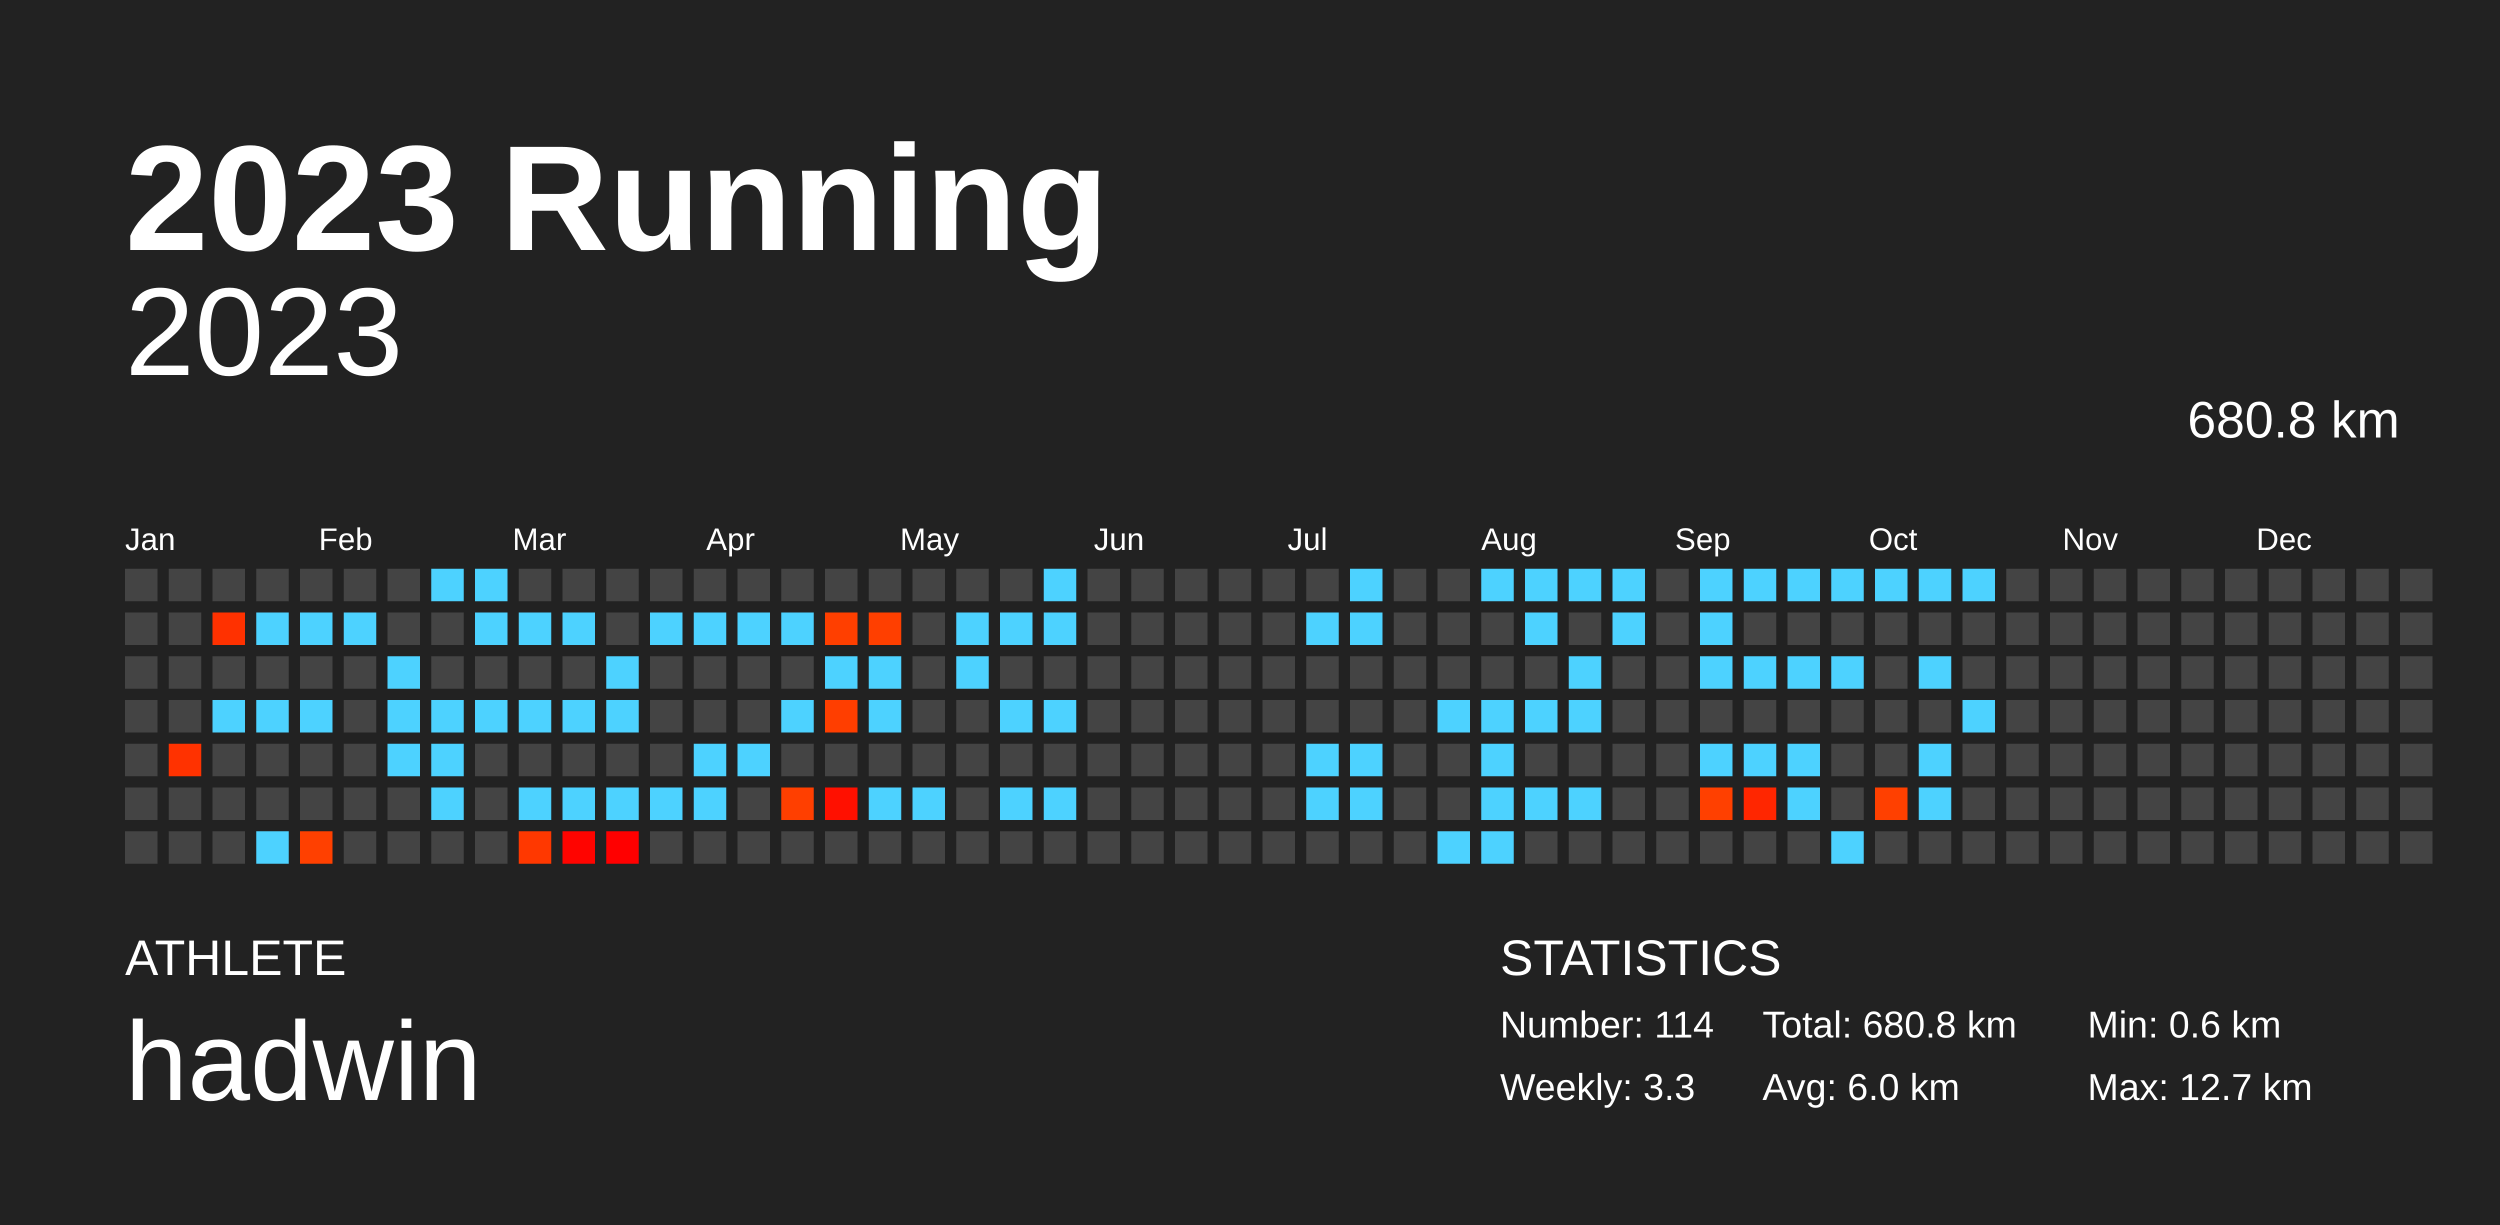
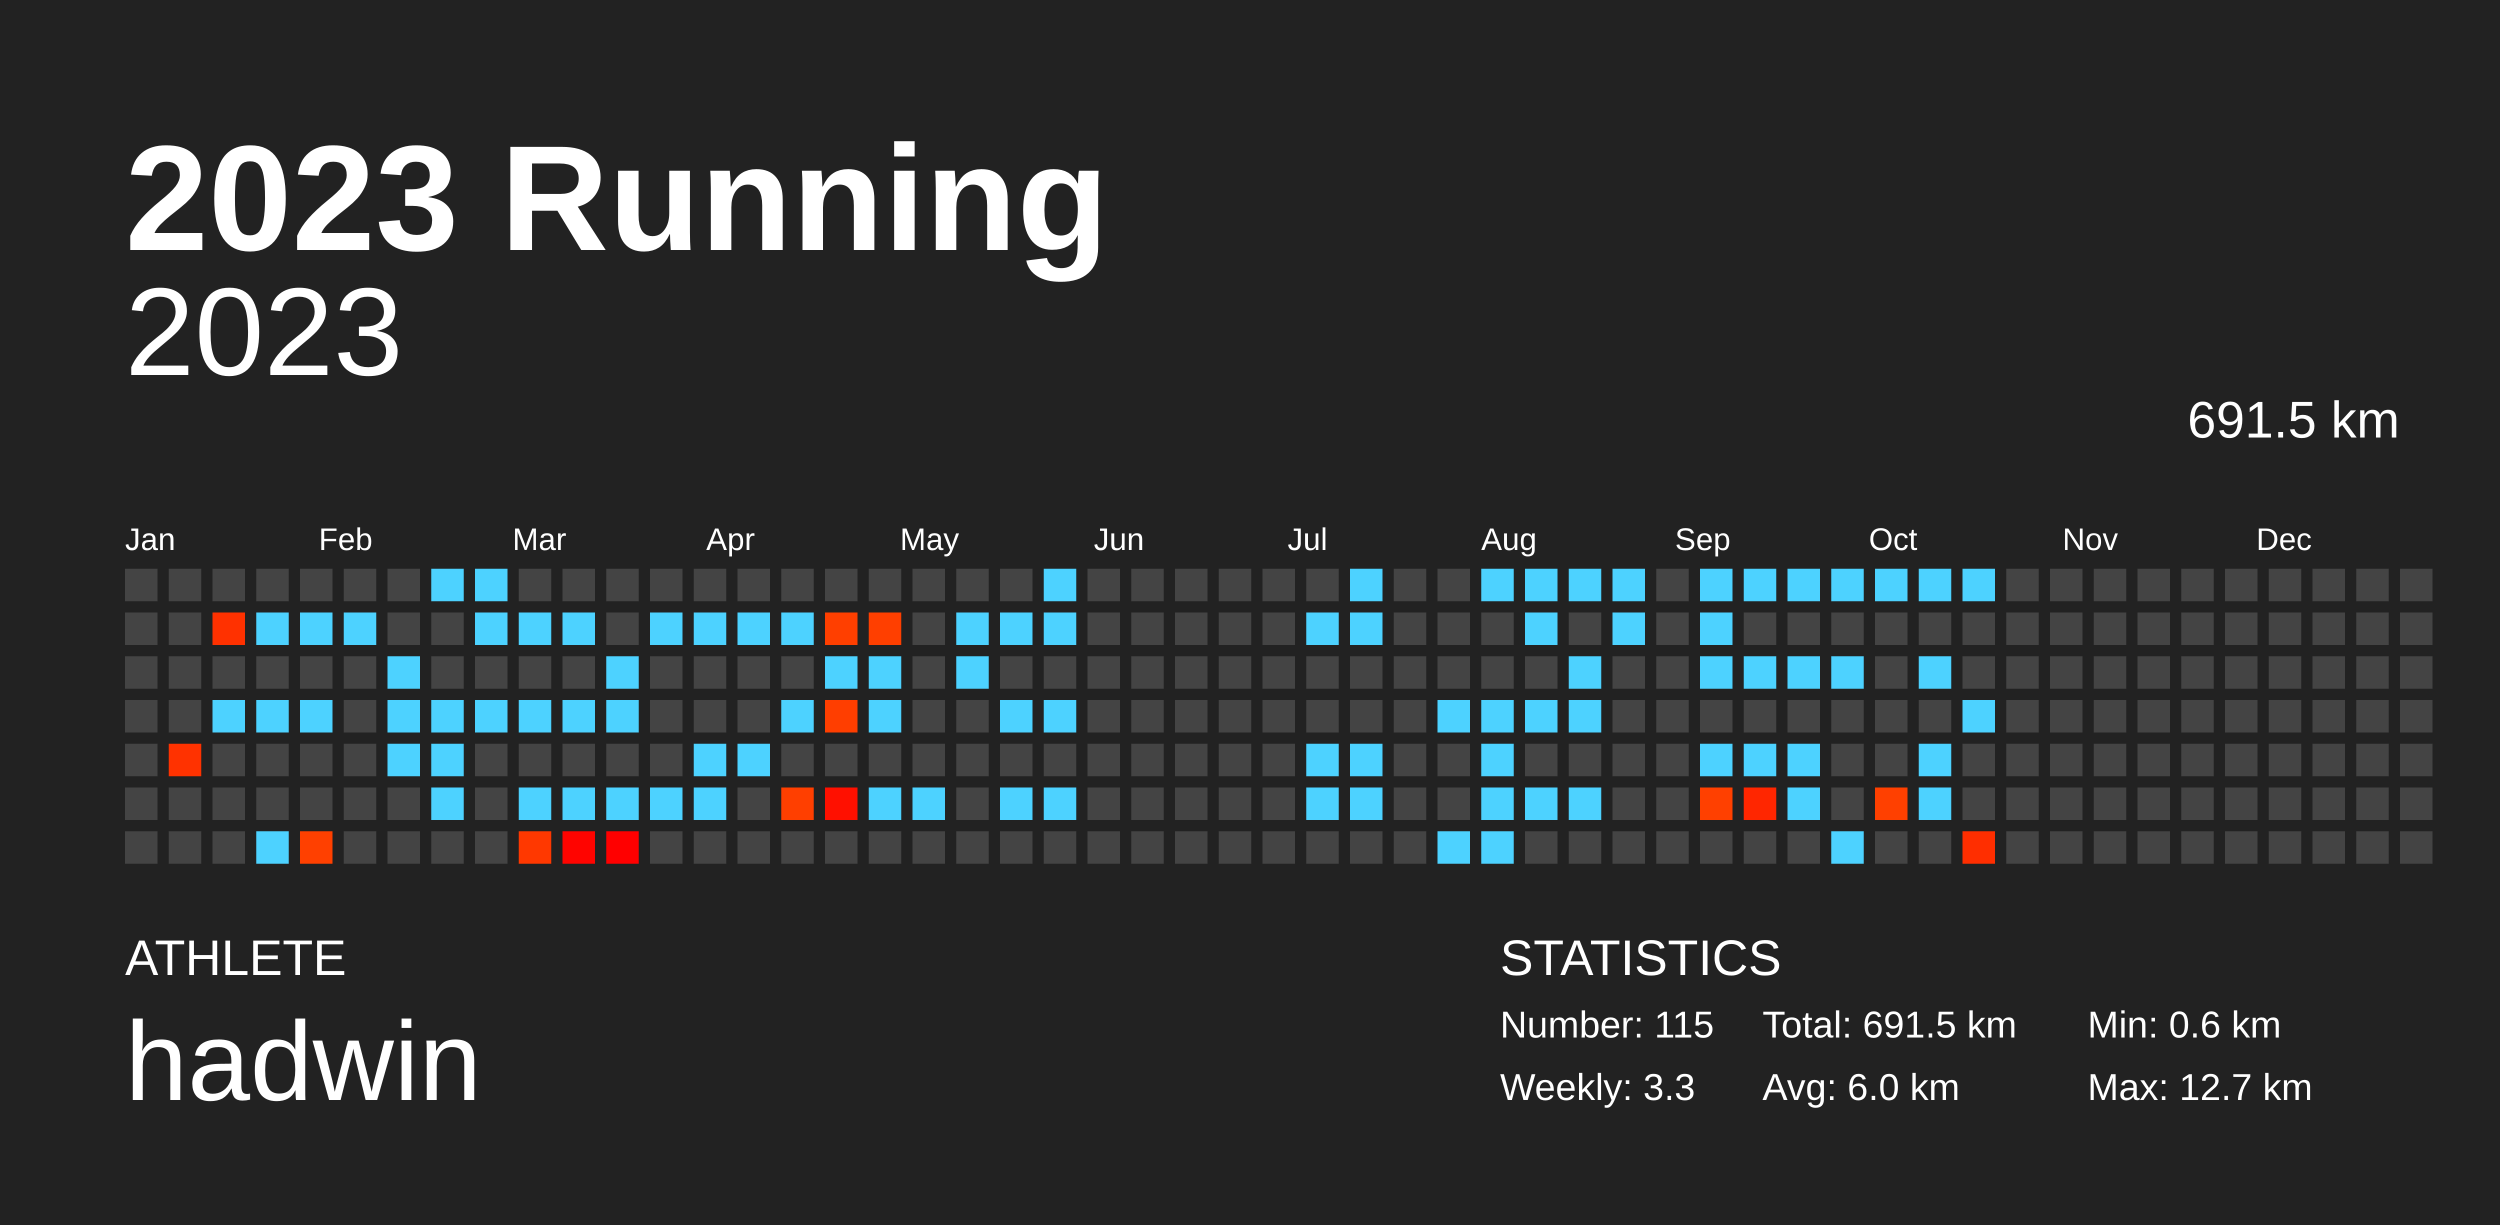
<svg xmlns="http://www.w3.org/2000/svg" baseProfile="full" height="98mm" version="1.1" viewBox="0,0,200,98" width="200mm">
  <defs />
  <rect fill="#222222" height="98" width="200" x="0" y="0" />
  <text fill="#FFFFFF" style="font-size:12px; font-family:Arial; font-weight:bold;" x="10" y="20">2023 Running</text>
  <text fill="#FFFFFF" style="font-size:4px; font-family:Arial" x="10" y="78">ATHLETE</text>
  <text fill="#FFFFFF" style="font-size:9px; font-family:Arial" x="10" y="88">hadwin</text>
  <text fill="#FFFFFF" style="font-size:4px; font-family:Arial" x="120" y="78">STATISTICS</text>
-   <text fill="#FFFFFF" style="font-size:3px; font-family:Arial" x="120" y="83">Number: 114</text>
+   <text fill="#FFFFFF" style="font-size:3px; font-family:Arial" x="120" y="83">Number: 115</text>
  <text fill="#FFFFFF" style="font-size:3px; font-family:Arial" x="120" y="88">Weekly: 3.3</text>
-   <text fill="#FFFFFF" style="font-size:3px; font-family:Arial" x="141" y="83">Total: 680.8 km</text>
+   <text fill="#FFFFFF" style="font-size:3px; font-family:Arial" x="141" y="83">Total: 691.5 km</text>
  <text fill="#FFFFFF" style="font-size:3px; font-family:Arial" x="141" y="88">Avg: 6.0 km</text>
  <text fill="#FFFFFF" style="font-size:3px; font-family:Arial" x="167" y="83">Min: 0.6 km</text>
  <text fill="#FFFFFF" style="font-size:3px; font-family:Arial" x="167" y="88">Max: 12.7 km</text>
  <text alignment-baseline="hanging" fill="#FFFFFF" style="font-size:10.0px; font-family:Arial;" x="10" y="30">2023</text>
-   <text alignment-baseline="hanging" fill="#FFFFFF" style="font-size:4.125px; font-family:Arial;" x="175" y="35">680.8 km</text>
+   <text alignment-baseline="hanging" fill="#FFFFFF" style="font-size:4.125px; font-family:Arial;" x="175" y="35">691.5 km</text>
  <text fill="#FFFFFF" style="font-size:2.5px; font-family:Arial" x="10.0" y="44">Jan</text>
  <text fill="#FFFFFF" style="font-size:2.5px; font-family:Arial" x="25.5" y="44">Feb</text>
  <text fill="#FFFFFF" style="font-size:2.5px; font-family:Arial" x="41.0" y="44">Mar</text>
  <text fill="#FFFFFF" style="font-size:2.5px; font-family:Arial" x="56.5" y="44">Apr</text>
  <text fill="#FFFFFF" style="font-size:2.5px; font-family:Arial" x="72.0" y="44">May</text>
  <text fill="#FFFFFF" style="font-size:2.5px; font-family:Arial" x="87.5" y="44">Jun</text>
  <text fill="#FFFFFF" style="font-size:2.5px; font-family:Arial" x="103.0" y="44">Jul</text>
  <text fill="#FFFFFF" style="font-size:2.5px; font-family:Arial" x="118.5" y="44">Aug</text>
  <text fill="#FFFFFF" style="font-size:2.5px; font-family:Arial" x="134.0" y="44">Sep</text>
  <text fill="#FFFFFF" style="font-size:2.5px; font-family:Arial" x="149.5" y="44">Oct</text>
  <text fill="#FFFFFF" style="font-size:2.5px; font-family:Arial" x="165.0" y="44">Nov</text>
  <text fill="#FFFFFF" style="font-size:2.5px; font-family:Arial" x="180.5" y="44">Dec</text>
  <rect fill="#444444" height="2.6" width="2.6" x="10.0" y="45.5" />
  <rect fill="#444444" height="2.6" width="2.6" x="10.0" y="49.0" />
  <rect fill="#444444" height="2.6" width="2.6" x="10.0" y="52.5" />
  <rect fill="#444444" height="2.6" width="2.6" x="10.0" y="56.0" />
  <rect fill="#444444" height="2.6" width="2.6" x="10.0" y="59.5" />
  <rect fill="#444444" height="2.6" width="2.6" x="10.0" y="63.0" />
  <rect fill="#444444" height="2.6" width="2.6" x="10.0" y="66.5" />
  <rect fill="#444444" height="2.6" width="2.6" x="13.5" y="45.5" />
  <rect fill="#444444" height="2.6" width="2.6" x="13.5" y="49.0" />
  <rect fill="#444444" height="2.6" width="2.6" x="13.5" y="52.5" />
  <rect fill="#444444" height="2.6" width="2.6" x="13.5" y="56.0" />
  <rect fill="#ff3200" height="2.6" width="2.6" x="13.5" y="59.5" />
  <rect fill="#444444" height="2.6" width="2.6" x="13.5" y="63.0" />
  <rect fill="#444444" height="2.6" width="2.6" x="13.5" y="66.5" />
  <rect fill="#444444" height="2.6" width="2.6" x="17.0" y="45.5" />
  <rect fill="#ff3100" height="2.6" width="2.6" x="17.0" y="49.0" />
  <rect fill="#444444" height="2.6" width="2.6" x="17.0" y="52.5" />
  <rect fill="#4dd2ff" height="2.6" width="2.6" x="17.0" y="56.0" />
  <rect fill="#444444" height="2.6" width="2.6" x="17.0" y="59.5" />
  <rect fill="#444444" height="2.6" width="2.6" x="17.0" y="63.0" />
  <rect fill="#444444" height="2.6" width="2.6" x="17.0" y="66.5" />
  <rect fill="#444444" height="2.6" width="2.6" x="20.5" y="45.5" />
  <rect fill="#4dd2ff" height="2.6" width="2.6" x="20.5" y="49.0" />
  <rect fill="#444444" height="2.6" width="2.6" x="20.5" y="52.5" />
  <rect fill="#4dd2ff" height="2.6" width="2.6" x="20.5" y="56.0" />
  <rect fill="#444444" height="2.6" width="2.6" x="20.5" y="59.5" />
  <rect fill="#444444" height="2.6" width="2.6" x="20.5" y="63.0" />
  <rect fill="#4dd2ff" height="2.6" width="2.6" x="20.5" y="66.5" />
  <rect fill="#444444" height="2.6" width="2.6" x="24.0" y="45.5" />
  <rect fill="#4dd2ff" height="2.6" width="2.6" x="24.0" y="49.0" />
  <rect fill="#444444" height="2.6" width="2.6" x="24.0" y="52.5" />
  <rect fill="#4dd2ff" height="2.6" width="2.6" x="24.0" y="56.0" />
  <rect fill="#444444" height="2.6" width="2.6" x="24.0" y="59.5" />
  <rect fill="#444444" height="2.6" width="2.6" x="24.0" y="63.0" />
  <rect fill="#ff4000" height="2.6" width="2.6" x="24.0" y="66.5" />
  <rect fill="#444444" height="2.6" width="2.6" x="27.5" y="45.5" />
  <rect fill="#4dd2ff" height="2.6" width="2.6" x="27.5" y="49.0" />
  <rect fill="#444444" height="2.6" width="2.6" x="27.5" y="52.5" />
  <rect fill="#444444" height="2.6" width="2.6" x="27.5" y="56.0" />
  <rect fill="#444444" height="2.6" width="2.6" x="27.5" y="59.5" />
  <rect fill="#444444" height="2.6" width="2.6" x="27.5" y="63.0" />
  <rect fill="#444444" height="2.6" width="2.6" x="27.5" y="66.5" />
  <rect fill="#444444" height="2.6" width="2.6" x="31.0" y="45.5" />
  <rect fill="#444444" height="2.6" width="2.6" x="31.0" y="49.0" />
  <rect fill="#4dd2ff" height="2.6" width="2.6" x="31.0" y="52.5" />
  <rect fill="#4dd2ff" height="2.6" width="2.6" x="31.0" y="56.0" />
  <rect fill="#4dd2ff" height="2.6" width="2.6" x="31.0" y="59.5" />
  <rect fill="#444444" height="2.6" width="2.6" x="31.0" y="63.0" />
  <rect fill="#444444" height="2.6" width="2.6" x="31.0" y="66.5" />
  <rect fill="#4dd2ff" height="2.6" width="2.6" x="34.5" y="45.5" />
  <rect fill="#444444" height="2.6" width="2.6" x="34.5" y="49.0" />
  <rect fill="#444444" height="2.6" width="2.6" x="34.5" y="52.5" />
  <rect fill="#4dd2ff" height="2.6" width="2.6" x="34.5" y="56.0" />
  <rect fill="#4dd2ff" height="2.6" width="2.6" x="34.5" y="59.5" />
  <rect fill="#4dd2ff" height="2.6" width="2.6" x="34.5" y="63.0" />
  <rect fill="#444444" height="2.6" width="2.6" x="34.5" y="66.5" />
  <rect fill="#4dd2ff" height="2.6" width="2.6" x="38.0" y="45.5" />
  <rect fill="#4dd2ff" height="2.6" width="2.6" x="38.0" y="49.0" />
  <rect fill="#444444" height="2.6" width="2.6" x="38.0" y="52.5" />
  <rect fill="#4dd2ff" height="2.6" width="2.6" x="38.0" y="56.0" />
  <rect fill="#444444" height="2.6" width="2.6" x="38.0" y="59.5" />
  <rect fill="#444444" height="2.6" width="2.6" x="38.0" y="63.0" />
  <rect fill="#444444" height="2.6" width="2.6" x="38.0" y="66.5" />
  <rect fill="#444444" height="2.6" width="2.6" x="41.5" y="45.5" />
  <rect fill="#4dd2ff" height="2.6" width="2.6" x="41.5" y="49.0" />
  <rect fill="#444444" height="2.6" width="2.6" x="41.5" y="52.5" />
  <rect fill="#4dd2ff" height="2.6" width="2.6" x="41.5" y="56.0" />
  <rect fill="#444444" height="2.6" width="2.6" x="41.5" y="59.5" />
  <rect fill="#4dd2ff" height="2.6" width="2.6" x="41.5" y="63.0" />
  <rect fill="#ff3800" height="2.6" width="2.6" x="41.5" y="66.5" />
  <rect fill="#444444" height="2.6" width="2.6" x="45.0" y="45.5" />
  <rect fill="#4dd2ff" height="2.6" width="2.6" x="45.0" y="49.0" />
  <rect fill="#444444" height="2.6" width="2.6" x="45.0" y="52.5" />
  <rect fill="#4dd2ff" height="2.6" width="2.6" x="45.0" y="56.0" />
  <rect fill="#444444" height="2.6" width="2.6" x="45.0" y="59.5" />
  <rect fill="#4dd2ff" height="2.6" width="2.6" x="45.0" y="63.0" />
  <rect fill="#ff0400" height="2.6" width="2.6" x="45.0" y="66.5" />
  <rect fill="#444444" height="2.6" width="2.6" x="48.5" y="45.5" />
  <rect fill="#444444" height="2.6" width="2.6" x="48.5" y="49.0" />
  <rect fill="#4dd2ff" height="2.6" width="2.6" x="48.5" y="52.5" />
  <rect fill="#4dd2ff" height="2.6" width="2.6" x="48.5" y="56.0" />
  <rect fill="#444444" height="2.6" width="2.6" x="48.5" y="59.5" />
  <rect fill="#4dd2ff" height="2.6" width="2.6" x="48.5" y="63.0" />
  <rect fill="#ff0000" height="2.6" width="2.6" x="48.5" y="66.5" />
  <rect fill="#444444" height="2.6" width="2.6" x="52.0" y="45.5" />
  <rect fill="#4dd2ff" height="2.6" width="2.6" x="52.0" y="49.0" />
  <rect fill="#444444" height="2.6" width="2.6" x="52.0" y="52.5" />
  <rect fill="#444444" height="2.6" width="2.6" x="52.0" y="56.0" />
  <rect fill="#444444" height="2.6" width="2.6" x="52.0" y="59.5" />
  <rect fill="#4dd2ff" height="2.6" width="2.6" x="52.0" y="63.0" />
  <rect fill="#444444" height="2.6" width="2.6" x="52.0" y="66.5" />
  <rect fill="#444444" height="2.6" width="2.6" x="55.5" y="45.5" />
  <rect fill="#4dd2ff" height="2.6" width="2.6" x="55.5" y="49.0" />
  <rect fill="#444444" height="2.6" width="2.6" x="55.5" y="52.5" />
  <rect fill="#444444" height="2.6" width="2.6" x="55.5" y="56.0" />
  <rect fill="#4dd2ff" height="2.6" width="2.6" x="55.5" y="59.5" />
  <rect fill="#4dd2ff" height="2.6" width="2.6" x="55.5" y="63.0" />
  <rect fill="#444444" height="2.6" width="2.6" x="55.5" y="66.5" />
  <rect fill="#444444" height="2.6" width="2.6" x="59.0" y="45.5" />
  <rect fill="#4dd2ff" height="2.6" width="2.6" x="59.0" y="49.0" />
  <rect fill="#444444" height="2.6" width="2.6" x="59.0" y="52.5" />
  <rect fill="#444444" height="2.6" width="2.6" x="59.0" y="56.0" />
  <rect fill="#4dd2ff" height="2.6" width="2.6" x="59.0" y="59.5" />
  <rect fill="#444444" height="2.6" width="2.6" x="59.0" y="63.0" />
  <rect fill="#444444" height="2.6" width="2.6" x="59.0" y="66.5" />
  <rect fill="#444444" height="2.6" width="2.6" x="62.5" y="45.5" />
  <rect fill="#4dd2ff" height="2.6" width="2.6" x="62.5" y="49.0" />
  <rect fill="#444444" height="2.6" width="2.6" x="62.5" y="52.5" />
  <rect fill="#4dd2ff" height="2.6" width="2.6" x="62.5" y="56.0" />
  <rect fill="#444444" height="2.6" width="2.6" x="62.5" y="59.5" />
  <rect fill="#ff3f00" height="2.6" width="2.6" x="62.5" y="63.0" />
  <rect fill="#444444" height="2.6" width="2.6" x="62.5" y="66.5" />
  <rect fill="#444444" height="2.6" width="2.6" x="66.0" y="45.5" />
  <rect fill="#ff3f00" height="2.6" width="2.6" x="66.0" y="49.0" />
  <rect fill="#4dd2ff" height="2.6" width="2.6" x="66.0" y="52.5" />
  <rect fill="#ff3e00" height="2.6" width="2.6" x="66.0" y="56.0" />
  <rect fill="#444444" height="2.6" width="2.6" x="66.0" y="59.5" />
  <rect fill="#ff1000" height="2.6" width="2.6" x="66.0" y="63.0" />
  <rect fill="#444444" height="2.6" width="2.6" x="66.0" y="66.5" />
  <rect fill="#444444" height="2.6" width="2.6" x="69.5" y="45.5" />
  <rect fill="#ff3f00" height="2.6" width="2.6" x="69.5" y="49.0" />
  <rect fill="#4dd2ff" height="2.6" width="2.6" x="69.5" y="52.5" />
  <rect fill="#4dd2ff" height="2.6" width="2.6" x="69.5" y="56.0" />
  <rect fill="#444444" height="2.6" width="2.6" x="69.5" y="59.5" />
  <rect fill="#4dd2ff" height="2.6" width="2.6" x="69.5" y="63.0" />
  <rect fill="#444444" height="2.6" width="2.6" x="69.5" y="66.5" />
  <rect fill="#444444" height="2.6" width="2.6" x="73.0" y="45.5" />
  <rect fill="#444444" height="2.6" width="2.6" x="73.0" y="49.0" />
  <rect fill="#444444" height="2.6" width="2.6" x="73.0" y="52.5" />
  <rect fill="#444444" height="2.6" width="2.6" x="73.0" y="56.0" />
  <rect fill="#444444" height="2.6" width="2.6" x="73.0" y="59.5" />
  <rect fill="#4dd2ff" height="2.6" width="2.6" x="73.0" y="63.0" />
  <rect fill="#444444" height="2.6" width="2.6" x="73.0" y="66.5" />
  <rect fill="#444444" height="2.6" width="2.6" x="76.5" y="45.5" />
  <rect fill="#4dd2ff" height="2.6" width="2.6" x="76.5" y="49.0" />
  <rect fill="#4dd2ff" height="2.6" width="2.6" x="76.5" y="52.5" />
  <rect fill="#444444" height="2.6" width="2.6" x="76.5" y="56.0" />
  <rect fill="#444444" height="2.6" width="2.6" x="76.5" y="59.5" />
  <rect fill="#444444" height="2.6" width="2.6" x="76.5" y="63.0" />
  <rect fill="#444444" height="2.6" width="2.6" x="76.5" y="66.5" />
  <rect fill="#444444" height="2.6" width="2.6" x="80.0" y="45.5" />
  <rect fill="#4dd2ff" height="2.6" width="2.6" x="80.0" y="49.0" />
  <rect fill="#444444" height="2.6" width="2.6" x="80.0" y="52.5" />
  <rect fill="#4dd2ff" height="2.6" width="2.6" x="80.0" y="56.0" />
  <rect fill="#444444" height="2.6" width="2.6" x="80.0" y="59.5" />
  <rect fill="#4dd2ff" height="2.6" width="2.6" x="80.0" y="63.0" />
  <rect fill="#444444" height="2.6" width="2.6" x="80.0" y="66.5" />
  <rect fill="#4dd2ff" height="2.6" width="2.6" x="83.5" y="45.5" />
  <rect fill="#4dd2ff" height="2.6" width="2.6" x="83.5" y="49.0" />
  <rect fill="#444444" height="2.6" width="2.6" x="83.5" y="52.5" />
  <rect fill="#4dd2ff" height="2.6" width="2.6" x="83.5" y="56.0" />
  <rect fill="#444444" height="2.6" width="2.6" x="83.5" y="59.5" />
  <rect fill="#4dd2ff" height="2.6" width="2.6" x="83.5" y="63.0" />
  <rect fill="#444444" height="2.6" width="2.6" x="83.5" y="66.5" />
  <rect fill="#444444" height="2.6" width="2.6" x="87.0" y="45.5" />
  <rect fill="#444444" height="2.6" width="2.6" x="87.0" y="49.0" />
  <rect fill="#444444" height="2.6" width="2.6" x="87.0" y="52.5" />
  <rect fill="#444444" height="2.6" width="2.6" x="87.0" y="56.0" />
  <rect fill="#444444" height="2.6" width="2.6" x="87.0" y="59.5" />
  <rect fill="#444444" height="2.6" width="2.6" x="87.0" y="63.0" />
  <rect fill="#444444" height="2.6" width="2.6" x="87.0" y="66.5" />
  <rect fill="#444444" height="2.6" width="2.6" x="90.5" y="45.5" />
  <rect fill="#444444" height="2.6" width="2.6" x="90.5" y="49.0" />
  <rect fill="#444444" height="2.6" width="2.6" x="90.5" y="52.5" />
  <rect fill="#444444" height="2.6" width="2.6" x="90.5" y="56.0" />
  <rect fill="#444444" height="2.6" width="2.6" x="90.5" y="59.5" />
  <rect fill="#444444" height="2.6" width="2.6" x="90.5" y="63.0" />
  <rect fill="#444444" height="2.6" width="2.6" x="90.5" y="66.5" />
  <rect fill="#444444" height="2.6" width="2.6" x="94.0" y="45.5" />
  <rect fill="#444444" height="2.6" width="2.6" x="94.0" y="49.0" />
  <rect fill="#444444" height="2.6" width="2.6" x="94.0" y="52.5" />
  <rect fill="#444444" height="2.6" width="2.6" x="94.0" y="56.0" />
  <rect fill="#444444" height="2.6" width="2.6" x="94.0" y="59.5" />
  <rect fill="#444444" height="2.6" width="2.6" x="94.0" y="63.0" />
  <rect fill="#444444" height="2.6" width="2.6" x="94.0" y="66.5" />
  <rect fill="#444444" height="2.6" width="2.6" x="97.5" y="45.5" />
  <rect fill="#444444" height="2.6" width="2.6" x="97.5" y="49.0" />
  <rect fill="#444444" height="2.6" width="2.6" x="97.5" y="52.5" />
  <rect fill="#444444" height="2.6" width="2.6" x="97.5" y="56.0" />
  <rect fill="#444444" height="2.6" width="2.6" x="97.5" y="59.5" />
  <rect fill="#444444" height="2.6" width="2.6" x="97.5" y="63.0" />
  <rect fill="#444444" height="2.6" width="2.6" x="97.5" y="66.5" />
  <rect fill="#444444" height="2.6" width="2.6" x="101.0" y="45.5" />
  <rect fill="#444444" height="2.6" width="2.6" x="101.0" y="49.0" />
  <rect fill="#444444" height="2.6" width="2.6" x="101.0" y="52.5" />
  <rect fill="#444444" height="2.6" width="2.6" x="101.0" y="56.0" />
  <rect fill="#444444" height="2.6" width="2.6" x="101.0" y="59.5" />
  <rect fill="#444444" height="2.6" width="2.6" x="101.0" y="63.0" />
  <rect fill="#444444" height="2.6" width="2.6" x="101.0" y="66.5" />
  <rect fill="#444444" height="2.6" width="2.6" x="104.5" y="45.5" />
  <rect fill="#4dd2ff" height="2.6" width="2.6" x="104.5" y="49.0" />
  <rect fill="#444444" height="2.6" width="2.6" x="104.5" y="52.5" />
  <rect fill="#444444" height="2.6" width="2.6" x="104.5" y="56.0" />
  <rect fill="#4dd2ff" height="2.6" width="2.6" x="104.5" y="59.5" />
  <rect fill="#4dd2ff" height="2.6" width="2.6" x="104.5" y="63.0" />
  <rect fill="#444444" height="2.6" width="2.6" x="104.5" y="66.5" />
  <rect fill="#4dd2ff" height="2.6" width="2.6" x="108.0" y="45.5" />
  <rect fill="#4dd2ff" height="2.6" width="2.6" x="108.0" y="49.0" />
  <rect fill="#444444" height="2.6" width="2.6" x="108.0" y="52.5" />
  <rect fill="#444444" height="2.6" width="2.6" x="108.0" y="56.0" />
  <rect fill="#4dd2ff" height="2.6" width="2.6" x="108.0" y="59.5" />
  <rect fill="#4dd2ff" height="2.6" width="2.6" x="108.0" y="63.0" />
  <rect fill="#444444" height="2.6" width="2.6" x="108.0" y="66.5" />
  <rect fill="#444444" height="2.6" width="2.6" x="111.5" y="45.5" />
  <rect fill="#444444" height="2.6" width="2.6" x="111.5" y="49.0" />
  <rect fill="#444444" height="2.6" width="2.6" x="111.5" y="52.5" />
  <rect fill="#444444" height="2.6" width="2.6" x="111.5" y="56.0" />
  <rect fill="#444444" height="2.6" width="2.6" x="111.5" y="59.5" />
  <rect fill="#444444" height="2.6" width="2.6" x="111.5" y="63.0" />
  <rect fill="#444444" height="2.6" width="2.6" x="111.5" y="66.5" />
  <rect fill="#444444" height="2.6" width="2.6" x="115.0" y="45.5" />
  <rect fill="#444444" height="2.6" width="2.6" x="115.0" y="49.0" />
  <rect fill="#444444" height="2.6" width="2.6" x="115.0" y="52.5" />
  <rect fill="#4dd2ff" height="2.6" width="2.6" x="115.0" y="56.0" />
  <rect fill="#444444" height="2.6" width="2.6" x="115.0" y="59.5" />
  <rect fill="#444444" height="2.6" width="2.6" x="115.0" y="63.0" />
  <rect fill="#4dd2ff" height="2.6" width="2.6" x="115.0" y="66.5" />
  <rect fill="#4dd2ff" height="2.6" width="2.6" x="118.5" y="45.5" />
  <rect fill="#444444" height="2.6" width="2.6" x="118.5" y="49.0" />
  <rect fill="#444444" height="2.6" width="2.6" x="118.5" y="52.5" />
  <rect fill="#4dd2ff" height="2.6" width="2.6" x="118.5" y="56.0" />
  <rect fill="#4dd2ff" height="2.6" width="2.6" x="118.5" y="59.5" />
  <rect fill="#4dd2ff" height="2.6" width="2.6" x="118.5" y="63.0" />
  <rect fill="#4dd2ff" height="2.6" width="2.6" x="118.5" y="66.5" />
  <rect fill="#4dd2ff" height="2.6" width="2.6" x="122.0" y="45.5" />
  <rect fill="#4dd2ff" height="2.6" width="2.6" x="122.0" y="49.0" />
  <rect fill="#444444" height="2.6" width="2.6" x="122.0" y="52.5" />
  <rect fill="#4dd2ff" height="2.6" width="2.6" x="122.0" y="56.0" />
  <rect fill="#444444" height="2.6" width="2.6" x="122.0" y="59.5" />
  <rect fill="#4dd2ff" height="2.6" width="2.6" x="122.0" y="63.0" />
  <rect fill="#444444" height="2.6" width="2.6" x="122.0" y="66.5" />
  <rect fill="#4dd2ff" height="2.6" width="2.6" x="125.5" y="45.5" />
  <rect fill="#444444" height="2.6" width="2.6" x="125.5" y="49.0" />
  <rect fill="#4dd2ff" height="2.6" width="2.6" x="125.5" y="52.5" />
  <rect fill="#4dd2ff" height="2.6" width="2.6" x="125.5" y="56.0" />
  <rect fill="#444444" height="2.6" width="2.6" x="125.5" y="59.5" />
  <rect fill="#4dd2ff" height="2.6" width="2.6" x="125.5" y="63.0" />
  <rect fill="#444444" height="2.6" width="2.6" x="125.5" y="66.5" />
  <rect fill="#4dd2ff" height="2.6" width="2.6" x="129.0" y="45.5" />
  <rect fill="#4dd2ff" height="2.6" width="2.6" x="129.0" y="49.0" />
  <rect fill="#444444" height="2.6" width="2.6" x="129.0" y="52.5" />
  <rect fill="#444444" height="2.6" width="2.6" x="129.0" y="56.0" />
  <rect fill="#444444" height="2.6" width="2.6" x="129.0" y="59.5" />
  <rect fill="#444444" height="2.6" width="2.6" x="129.0" y="63.0" />
  <rect fill="#444444" height="2.6" width="2.6" x="129.0" y="66.5" />
  <rect fill="#444444" height="2.6" width="2.6" x="132.5" y="45.5" />
  <rect fill="#444444" height="2.6" width="2.6" x="132.5" y="49.0" />
  <rect fill="#444444" height="2.6" width="2.6" x="132.5" y="52.5" />
  <rect fill="#444444" height="2.6" width="2.6" x="132.5" y="56.0" />
  <rect fill="#444444" height="2.6" width="2.6" x="132.5" y="59.5" />
  <rect fill="#444444" height="2.6" width="2.6" x="132.5" y="63.0" />
  <rect fill="#444444" height="2.6" width="2.6" x="132.5" y="66.5" />
  <rect fill="#4dd2ff" height="2.6" width="2.6" x="136.0" y="45.5" />
  <rect fill="#4dd2ff" height="2.6" width="2.6" x="136.0" y="49.0" />
  <rect fill="#4dd2ff" height="2.6" width="2.6" x="136.0" y="52.5" />
  <rect fill="#444444" height="2.6" width="2.6" x="136.0" y="56.0" />
  <rect fill="#4dd2ff" height="2.6" width="2.6" x="136.0" y="59.5" />
  <rect fill="#ff4000" height="2.6" width="2.6" x="136.0" y="63.0" />
  <rect fill="#444444" height="2.6" width="2.6" x="136.0" y="66.5" />
  <rect fill="#4dd2ff" height="2.6" width="2.6" x="139.5" y="45.5" />
  <rect fill="#444444" height="2.6" width="2.6" x="139.5" y="49.0" />
  <rect fill="#4dd2ff" height="2.6" width="2.6" x="139.5" y="52.5" />
  <rect fill="#444444" height="2.6" width="2.6" x="139.5" y="56.0" />
  <rect fill="#4dd2ff" height="2.6" width="2.6" x="139.5" y="59.5" />
  <rect fill="#ff2600" height="2.6" width="2.6" x="139.5" y="63.0" />
  <rect fill="#444444" height="2.6" width="2.6" x="139.5" y="66.5" />
  <rect fill="#4dd2ff" height="2.6" width="2.6" x="143.0" y="45.5" />
  <rect fill="#444444" height="2.6" width="2.6" x="143.0" y="49.0" />
  <rect fill="#4dd2ff" height="2.6" width="2.6" x="143.0" y="52.5" />
  <rect fill="#444444" height="2.6" width="2.6" x="143.0" y="56.0" />
  <rect fill="#4dd2ff" height="2.6" width="2.6" x="143.0" y="59.5" />
  <rect fill="#4dd2ff" height="2.6" width="2.6" x="143.0" y="63.0" />
  <rect fill="#444444" height="2.6" width="2.6" x="143.0" y="66.5" />
  <rect fill="#4dd2ff" height="2.6" width="2.6" x="146.5" y="45.5" />
  <rect fill="#444444" height="2.6" width="2.6" x="146.5" y="49.0" />
  <rect fill="#4dd2ff" height="2.6" width="2.6" x="146.5" y="52.5" />
  <rect fill="#444444" height="2.6" width="2.6" x="146.5" y="56.0" />
  <rect fill="#444444" height="2.6" width="2.6" x="146.5" y="59.5" />
  <rect fill="#444444" height="2.6" width="2.6" x="146.5" y="63.0" />
  <rect fill="#4dd2ff" height="2.6" width="2.6" x="146.5" y="66.5" />
  <rect fill="#4dd2ff" height="2.6" width="2.6" x="150.0" y="45.5" />
  <rect fill="#444444" height="2.6" width="2.6" x="150.0" y="49.0" />
  <rect fill="#444444" height="2.6" width="2.6" x="150.0" y="52.5" />
  <rect fill="#444444" height="2.6" width="2.6" x="150.0" y="56.0" />
  <rect fill="#444444" height="2.6" width="2.6" x="150.0" y="59.5" />
  <rect fill="#ff4000" height="2.6" width="2.6" x="150.0" y="63.0" />
  <rect fill="#444444" height="2.6" width="2.6" x="150.0" y="66.5" />
  <rect fill="#4dd2ff" height="2.6" width="2.6" x="153.5" y="45.5" />
  <rect fill="#444444" height="2.6" width="2.6" x="153.5" y="49.0" />
  <rect fill="#4dd2ff" height="2.6" width="2.6" x="153.5" y="52.5" />
  <rect fill="#444444" height="2.6" width="2.6" x="153.5" y="56.0" />
  <rect fill="#4dd2ff" height="2.6" width="2.6" x="153.5" y="59.5" />
  <rect fill="#4dd2ff" height="2.6" width="2.6" x="153.5" y="63.0" />
  <rect fill="#444444" height="2.6" width="2.6" x="153.5" y="66.5" />
  <rect fill="#4dd2ff" height="2.6" width="2.6" x="157.0" y="45.5" />
  <rect fill="#444444" height="2.6" width="2.6" x="157.0" y="49.0" />
  <rect fill="#444444" height="2.6" width="2.6" x="157.0" y="52.5" />
  <rect fill="#4dd2ff" height="2.6" width="2.6" x="157.0" y="56.0" />
  <rect fill="#444444" height="2.6" width="2.6" x="157.0" y="59.5" />
  <rect fill="#444444" height="2.6" width="2.6" x="157.0" y="63.0" />
-   <rect fill="#444444" height="2.6" width="2.6" x="157.0" y="66.5" />
+   <rect fill="#ff2e00" height="2.6" width="2.6" x="157.0" y="66.5" />
  <rect fill="#444444" height="2.6" width="2.6" x="160.5" y="45.5" />
  <rect fill="#444444" height="2.6" width="2.6" x="160.5" y="49.0" />
  <rect fill="#444444" height="2.6" width="2.6" x="160.5" y="52.5" />
  <rect fill="#444444" height="2.6" width="2.6" x="160.5" y="56.0" />
  <rect fill="#444444" height="2.6" width="2.6" x="160.5" y="59.5" />
  <rect fill="#444444" height="2.6" width="2.6" x="160.5" y="63.0" />
  <rect fill="#444444" height="2.6" width="2.6" x="160.5" y="66.5" />
  <rect fill="#444444" height="2.6" width="2.6" x="164.0" y="45.5" />
  <rect fill="#444444" height="2.6" width="2.6" x="164.0" y="49.0" />
  <rect fill="#444444" height="2.6" width="2.6" x="164.0" y="52.5" />
  <rect fill="#444444" height="2.6" width="2.6" x="164.0" y="56.0" />
  <rect fill="#444444" height="2.6" width="2.6" x="164.0" y="59.5" />
  <rect fill="#444444" height="2.6" width="2.6" x="164.0" y="63.0" />
  <rect fill="#444444" height="2.6" width="2.6" x="164.0" y="66.5" />
  <rect fill="#444444" height="2.6" width="2.6" x="167.5" y="45.5" />
  <rect fill="#444444" height="2.6" width="2.6" x="167.5" y="49.0" />
  <rect fill="#444444" height="2.6" width="2.6" x="167.5" y="52.5" />
  <rect fill="#444444" height="2.6" width="2.6" x="167.5" y="56.0" />
  <rect fill="#444444" height="2.6" width="2.6" x="167.5" y="59.5" />
  <rect fill="#444444" height="2.6" width="2.6" x="167.5" y="63.0" />
  <rect fill="#444444" height="2.6" width="2.6" x="167.5" y="66.5" />
  <rect fill="#444444" height="2.6" width="2.6" x="171.0" y="45.5" />
  <rect fill="#444444" height="2.6" width="2.6" x="171.0" y="49.0" />
  <rect fill="#444444" height="2.6" width="2.6" x="171.0" y="52.5" />
  <rect fill="#444444" height="2.6" width="2.6" x="171.0" y="56.0" />
  <rect fill="#444444" height="2.6" width="2.6" x="171.0" y="59.5" />
  <rect fill="#444444" height="2.6" width="2.6" x="171.0" y="63.0" />
  <rect fill="#444444" height="2.6" width="2.6" x="171.0" y="66.5" />
  <rect fill="#444444" height="2.6" width="2.6" x="174.5" y="45.5" />
  <rect fill="#444444" height="2.6" width="2.6" x="174.5" y="49.0" />
  <rect fill="#444444" height="2.6" width="2.6" x="174.5" y="52.5" />
  <rect fill="#444444" height="2.6" width="2.6" x="174.5" y="56.0" />
  <rect fill="#444444" height="2.6" width="2.6" x="174.5" y="59.5" />
  <rect fill="#444444" height="2.6" width="2.6" x="174.5" y="63.0" />
  <rect fill="#444444" height="2.6" width="2.6" x="174.5" y="66.5" />
  <rect fill="#444444" height="2.6" width="2.6" x="178.0" y="45.5" />
  <rect fill="#444444" height="2.6" width="2.6" x="178.0" y="49.0" />
  <rect fill="#444444" height="2.6" width="2.6" x="178.0" y="52.5" />
  <rect fill="#444444" height="2.6" width="2.6" x="178.0" y="56.0" />
  <rect fill="#444444" height="2.6" width="2.6" x="178.0" y="59.5" />
  <rect fill="#444444" height="2.6" width="2.6" x="178.0" y="63.0" />
  <rect fill="#444444" height="2.6" width="2.6" x="178.0" y="66.5" />
  <rect fill="#444444" height="2.6" width="2.6" x="181.5" y="45.5" />
  <rect fill="#444444" height="2.6" width="2.6" x="181.5" y="49.0" />
  <rect fill="#444444" height="2.6" width="2.6" x="181.5" y="52.5" />
  <rect fill="#444444" height="2.6" width="2.6" x="181.5" y="56.0" />
  <rect fill="#444444" height="2.6" width="2.6" x="181.5" y="59.5" />
  <rect fill="#444444" height="2.6" width="2.6" x="181.5" y="63.0" />
  <rect fill="#444444" height="2.6" width="2.6" x="181.5" y="66.5" />
  <rect fill="#444444" height="2.6" width="2.6" x="185.0" y="45.5" />
  <rect fill="#444444" height="2.6" width="2.6" x="185.0" y="49.0" />
  <rect fill="#444444" height="2.6" width="2.6" x="185.0" y="52.5" />
  <rect fill="#444444" height="2.6" width="2.6" x="185.0" y="56.0" />
  <rect fill="#444444" height="2.6" width="2.6" x="185.0" y="59.5" />
  <rect fill="#444444" height="2.6" width="2.6" x="185.0" y="63.0" />
  <rect fill="#444444" height="2.6" width="2.6" x="185.0" y="66.5" />
  <rect fill="#444444" height="2.6" width="2.6" x="188.5" y="45.5" />
  <rect fill="#444444" height="2.6" width="2.6" x="188.5" y="49.0" />
  <rect fill="#444444" height="2.6" width="2.6" x="188.5" y="52.5" />
  <rect fill="#444444" height="2.6" width="2.6" x="188.5" y="56.0" />
  <rect fill="#444444" height="2.6" width="2.6" x="188.5" y="59.5" />
  <rect fill="#444444" height="2.6" width="2.6" x="188.5" y="63.0" />
  <rect fill="#444444" height="2.6" width="2.6" x="188.5" y="66.5" />
  <rect fill="#444444" height="2.6" width="2.6" x="192.0" y="45.5" />
  <rect fill="#444444" height="2.6" width="2.6" x="192.0" y="49.0" />
  <rect fill="#444444" height="2.6" width="2.6" x="192.0" y="52.5" />
  <rect fill="#444444" height="2.6" width="2.6" x="192.0" y="56.0" />
  <rect fill="#444444" height="2.6" width="2.6" x="192.0" y="59.5" />
  <rect fill="#444444" height="2.6" width="2.6" x="192.0" y="63.0" />
  <rect fill="#444444" height="2.6" width="2.6" x="192.0" y="66.5" />
</svg>
